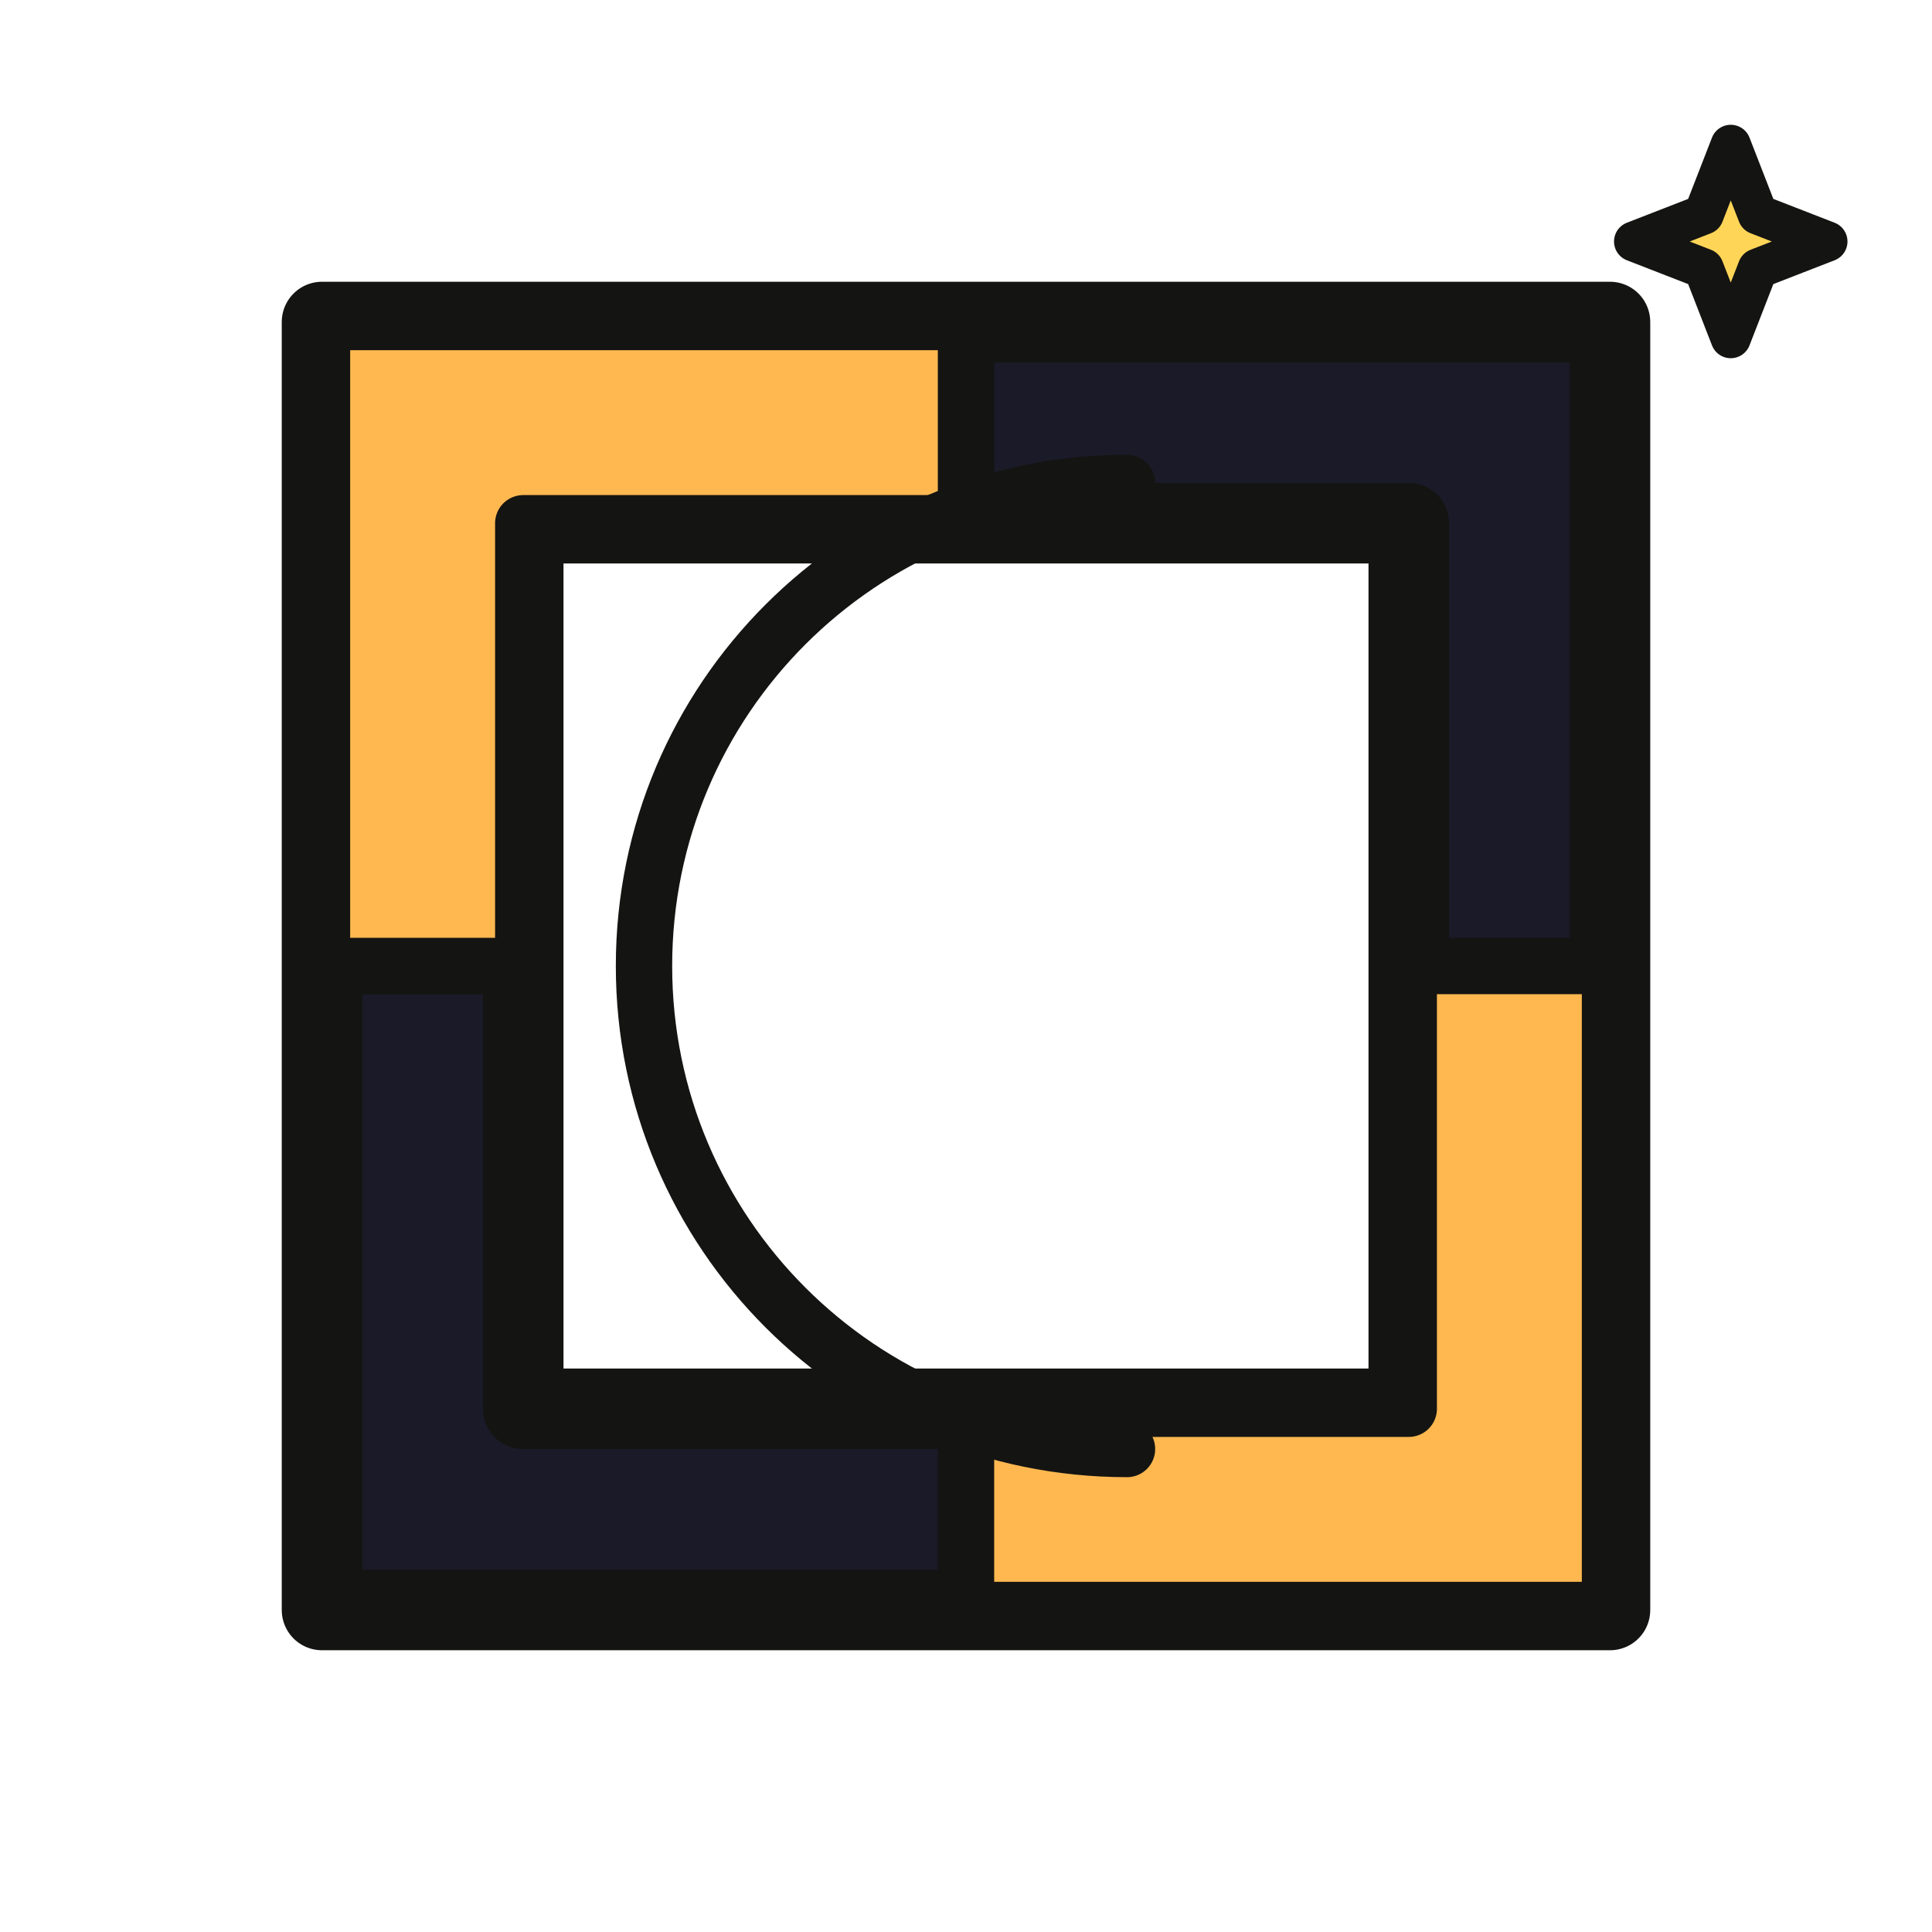
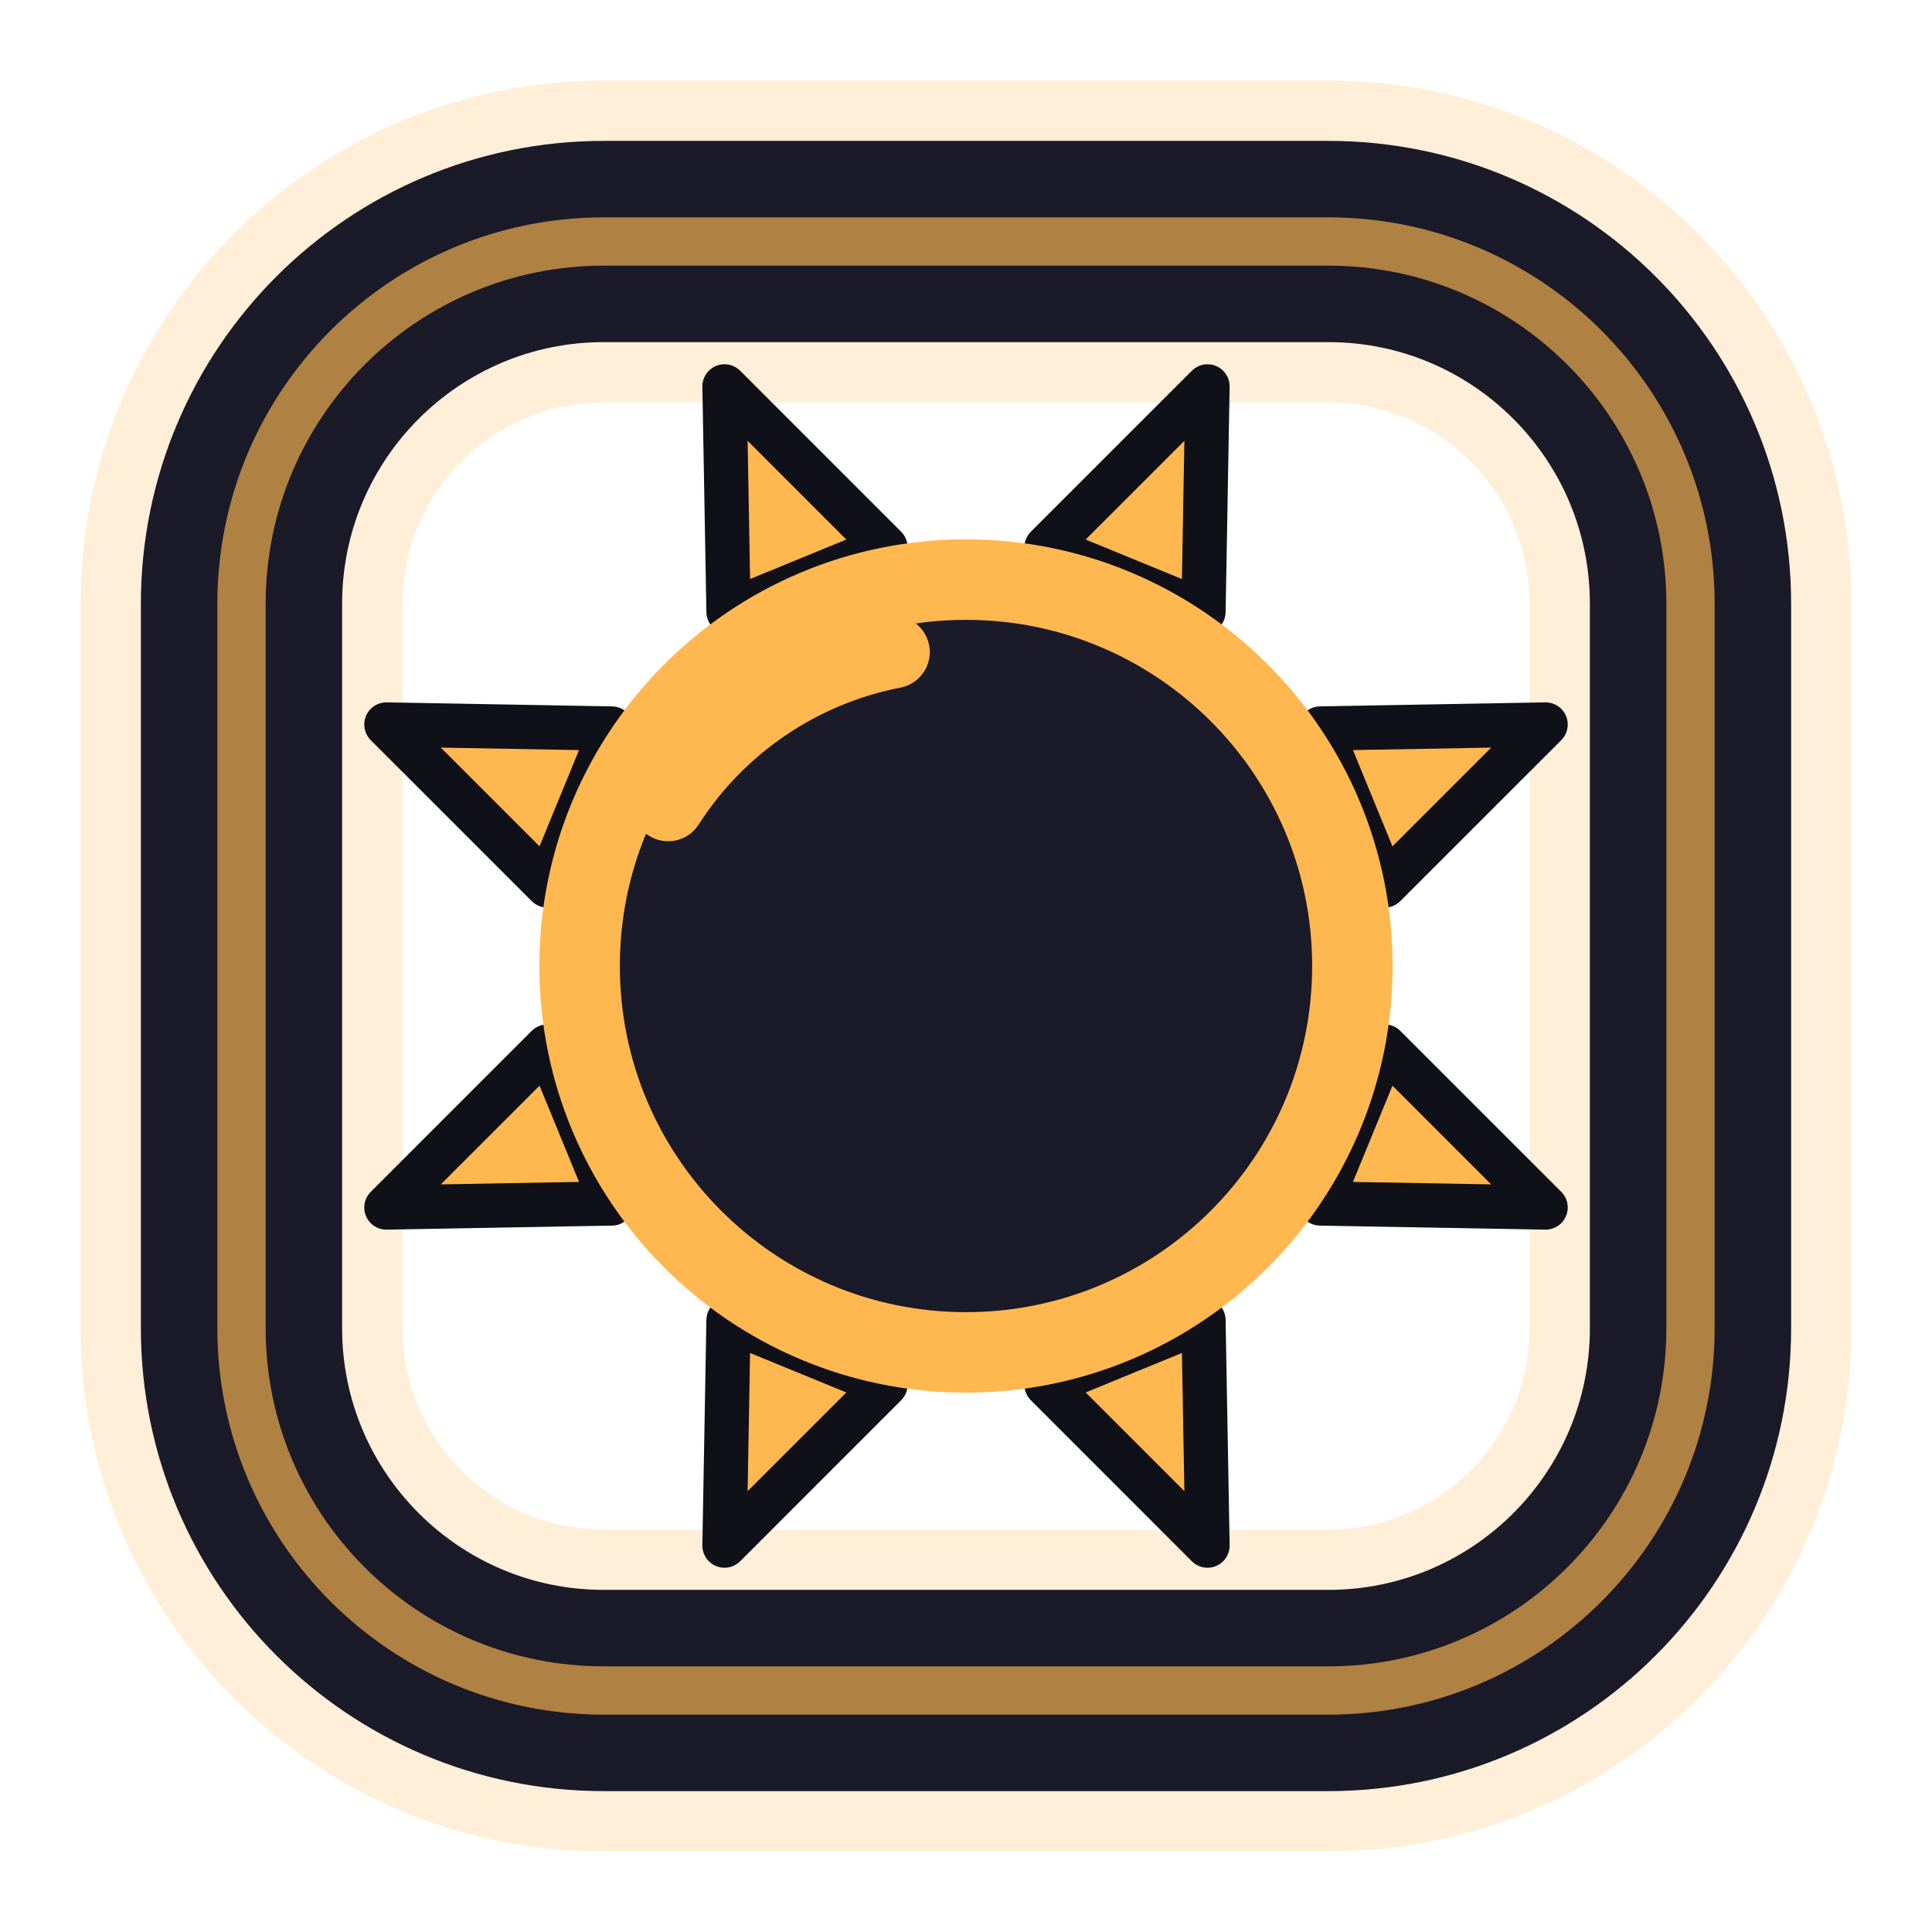
- <svg xmlns="http://www.w3.org/2000/svg" viewBox="0 0 48 48" width="48" height="48">
-   <path d="M8 8 H40 V40 H8 Z M13 13 V35 H35 V13 Z" fill="#1A1A28" stroke="#141412" stroke-width="2.0" stroke-linejoin="round" stroke-linecap="round" fill-rule="evenodd" />
-   <path d="M8 8 H24 V13 H13 V24 H8 Z" fill="#FFB850" stroke="#141412" stroke-width="1.4" stroke-linejoin="round" stroke-linecap="round" />
-   <path d="M40 40 H24 V35 H35 V24 H40 Z" fill="#FFB850" stroke="#141412" stroke-width="1.4" stroke-linejoin="round" stroke-linecap="round" />
-   <path d="M28 12 A11 11 0 1 0 28 36 A9 9 0 1 1 28 12 Z" fill="#FFB850" stroke="#141412" stroke-width="1.4" stroke-linejoin="round" stroke-linecap="round" />
-   <path d="M43 3.6 L43.672 5.328 L45.4 6 L43.672 6.672 L43 8.4 L42.328 6.672 L40.6 6 L42.328 5.328 Z" fill="#FFD558" stroke="#141412" stroke-width="1.0" stroke-linejoin="round" stroke-linecap="round" />
+ <svg xmlns="http://www.w3.org/2000/svg" viewBox="0 0 48 48">
+   <rect x="6" y="6" width="36" height="36" rx="9" fill="none" stroke="#FFB850" stroke-width="8" opacity=".22" />
+   <rect x="6" y="6" width="36" height="36" rx="9" fill="none" stroke="#1A1A28" stroke-width="5" />
+   <rect x="6" y="6" width="36" height="36" rx="9" fill="none" stroke="#FFB850" stroke-width="1.2" opacity=".65" />
+   <path d="M32.8 29.9L38.4 30.0L34.4 26.0z" fill="#FFB850" stroke="#101018" stroke-width="1.1" stroke-linejoin="round" stroke-linecap="round" />
+   <path d="M26.0 34.4L30.0 38.4L29.9 32.8z" fill="#FFB850" stroke="#101018" stroke-width="1.1" stroke-linejoin="round" stroke-linecap="round" />
+   <path d="M18.1 32.8L18.0 38.4L22.0 34.4z" fill="#FFB850" stroke="#101018" stroke-width="1.1" stroke-linejoin="round" stroke-linecap="round" />
+   <path d="M13.6 26.0L9.6 30.0L15.2 29.9z" fill="#FFB850" stroke="#101018" stroke-width="1.1" stroke-linejoin="round" stroke-linecap="round" />
+   <path d="M15.2 18.1L9.6 18.0L13.6 22.0z" fill="#FFB850" stroke="#101018" stroke-width="1.1" stroke-linejoin="round" stroke-linecap="round" />
+   <path d="M22.0 13.6L18.0 9.6L18.1 15.2z" fill="#FFB850" stroke="#101018" stroke-width="1.1" stroke-linejoin="round" stroke-linecap="round" />
+   <path d="M29.9 15.2L30.0 9.6L26.0 13.6z" fill="#FFB850" stroke="#101018" stroke-width="1.1" stroke-linejoin="round" stroke-linecap="round" />
+   <path d="M34.4 22.0L38.4 18.0L32.8 18.1z" fill="#FFB850" stroke="#101018" stroke-width="1.1" stroke-linejoin="round" stroke-linecap="round" />
+   <circle cx="24" cy="24" r="9.6" fill="#1A1A28" stroke="#FFB850" stroke-width="2.0" />
+   <path d="M16.6 20a8.6 8.6 0 0 1 5.6-3.8" fill="none" stroke="#FFB850" stroke-width="1.8" stroke-linecap="round" stroke-linejoin="round" />
</svg>
